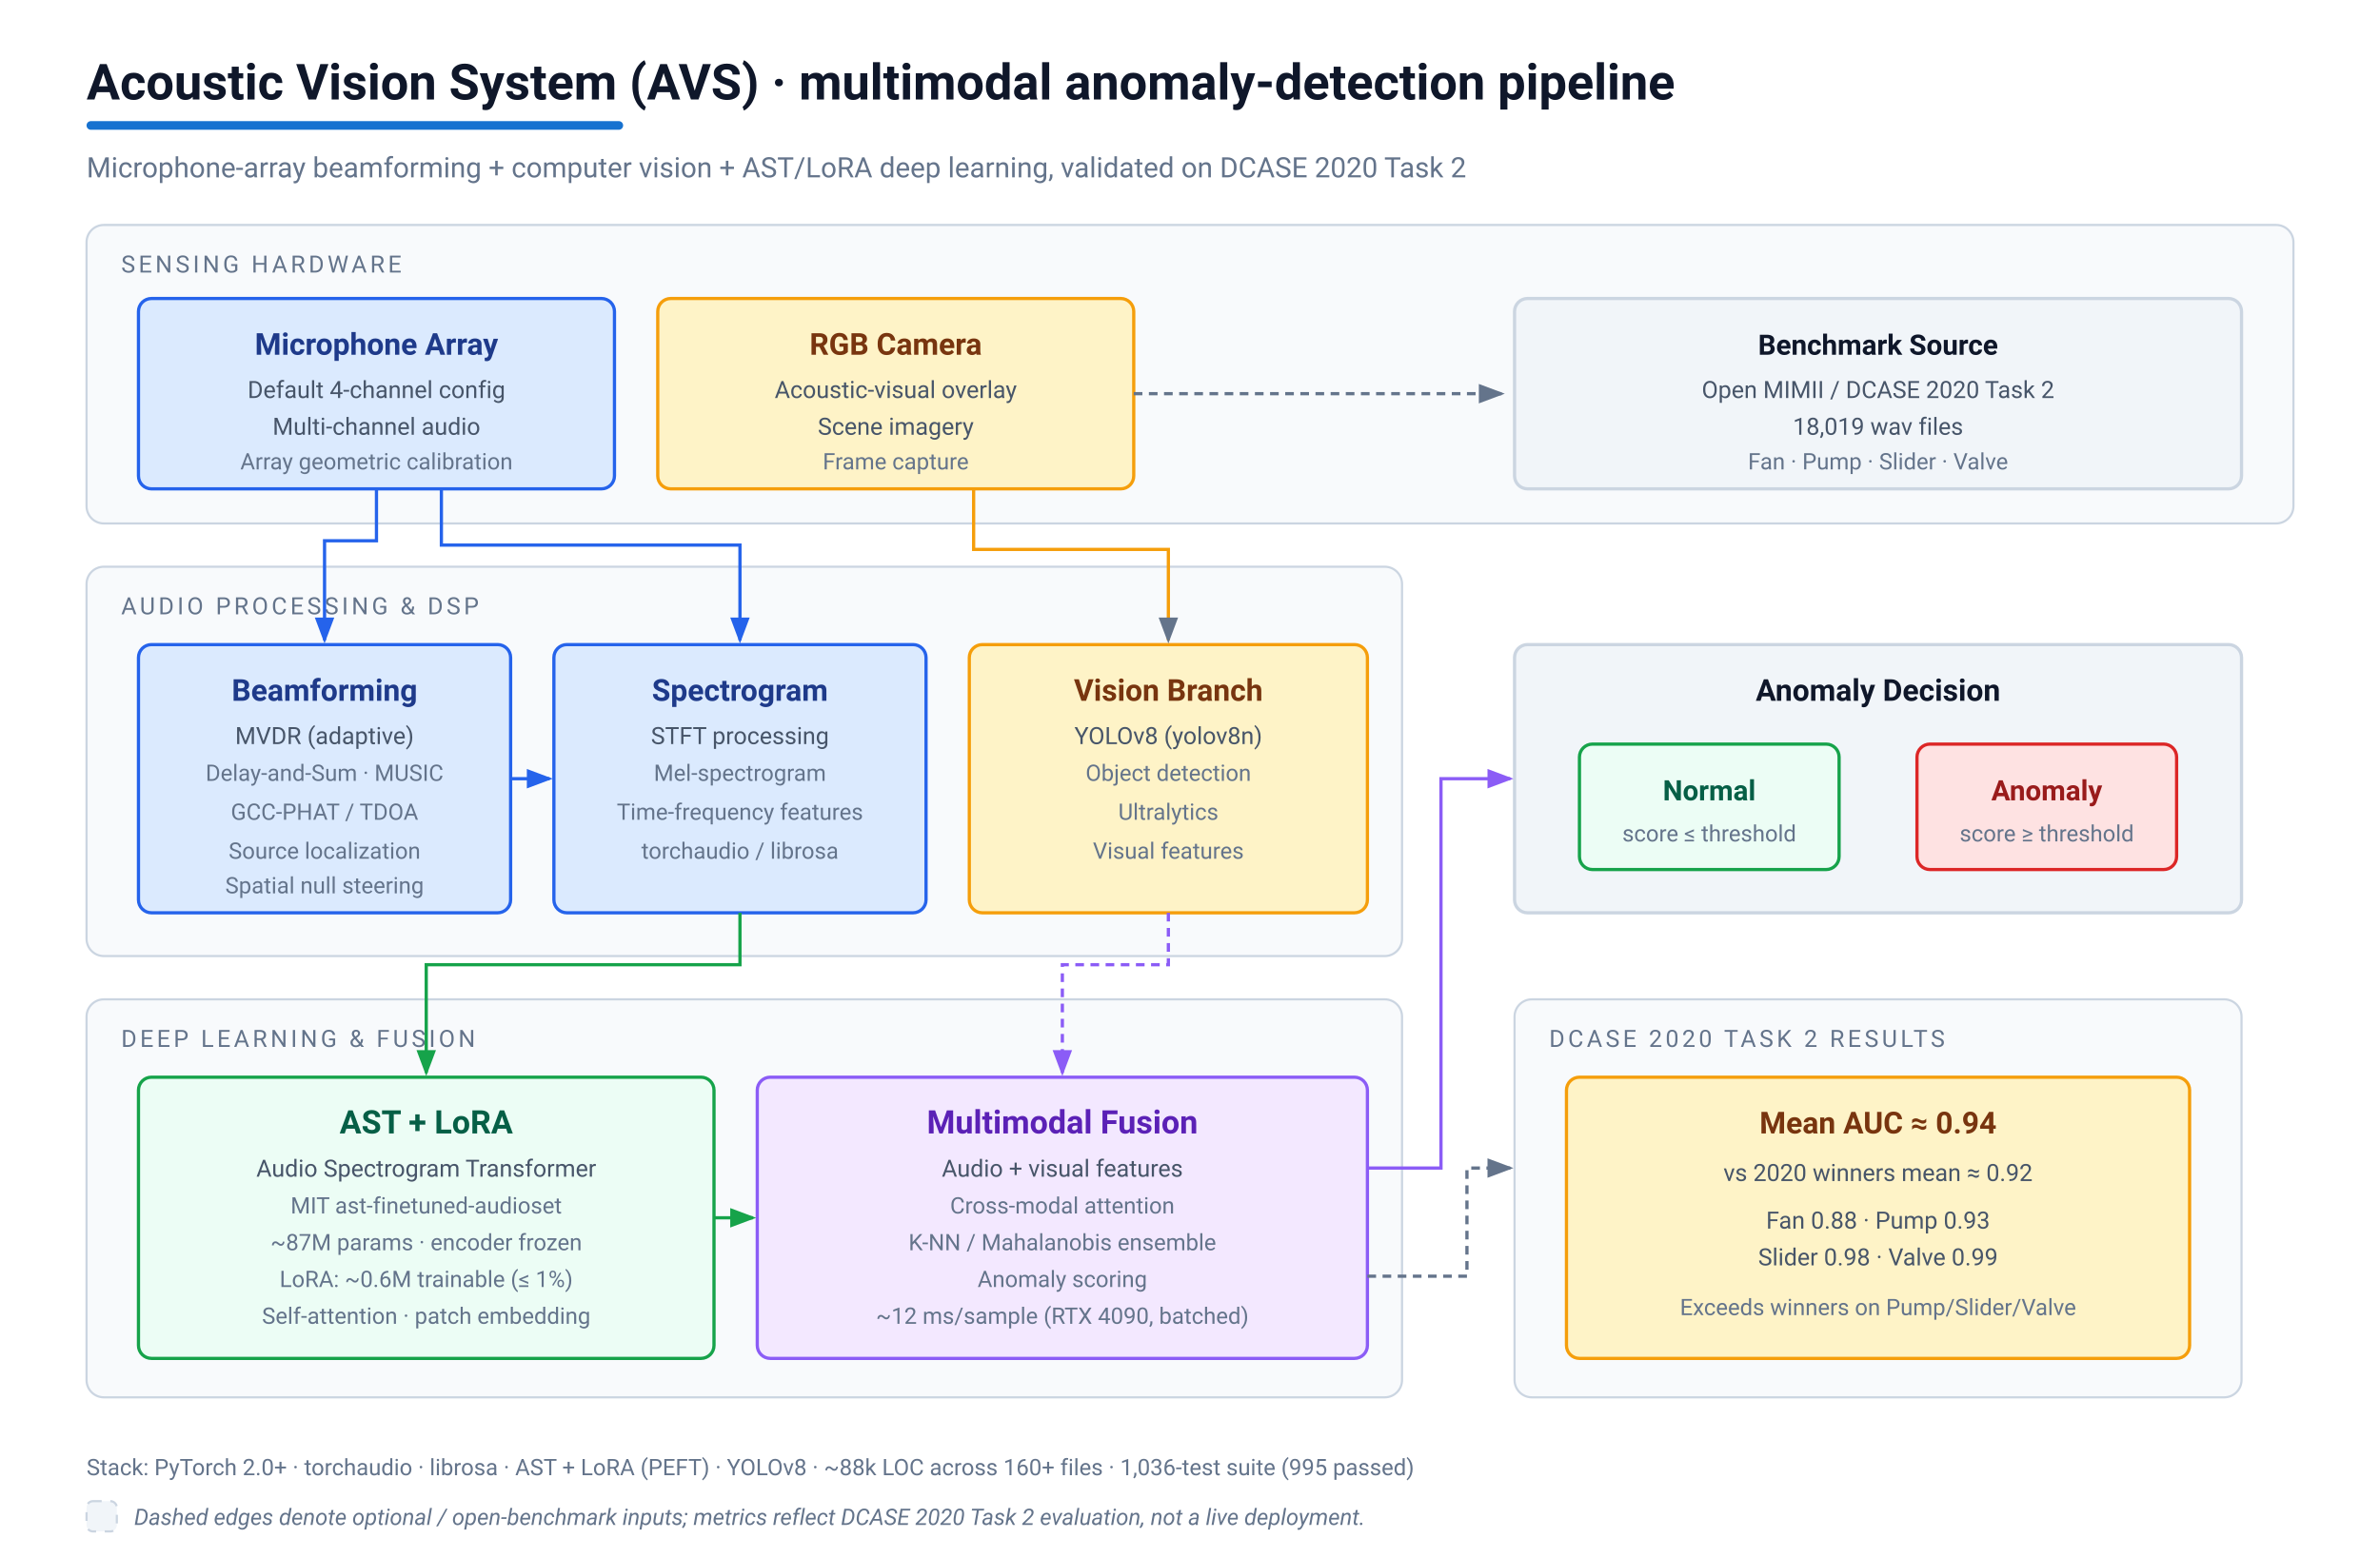
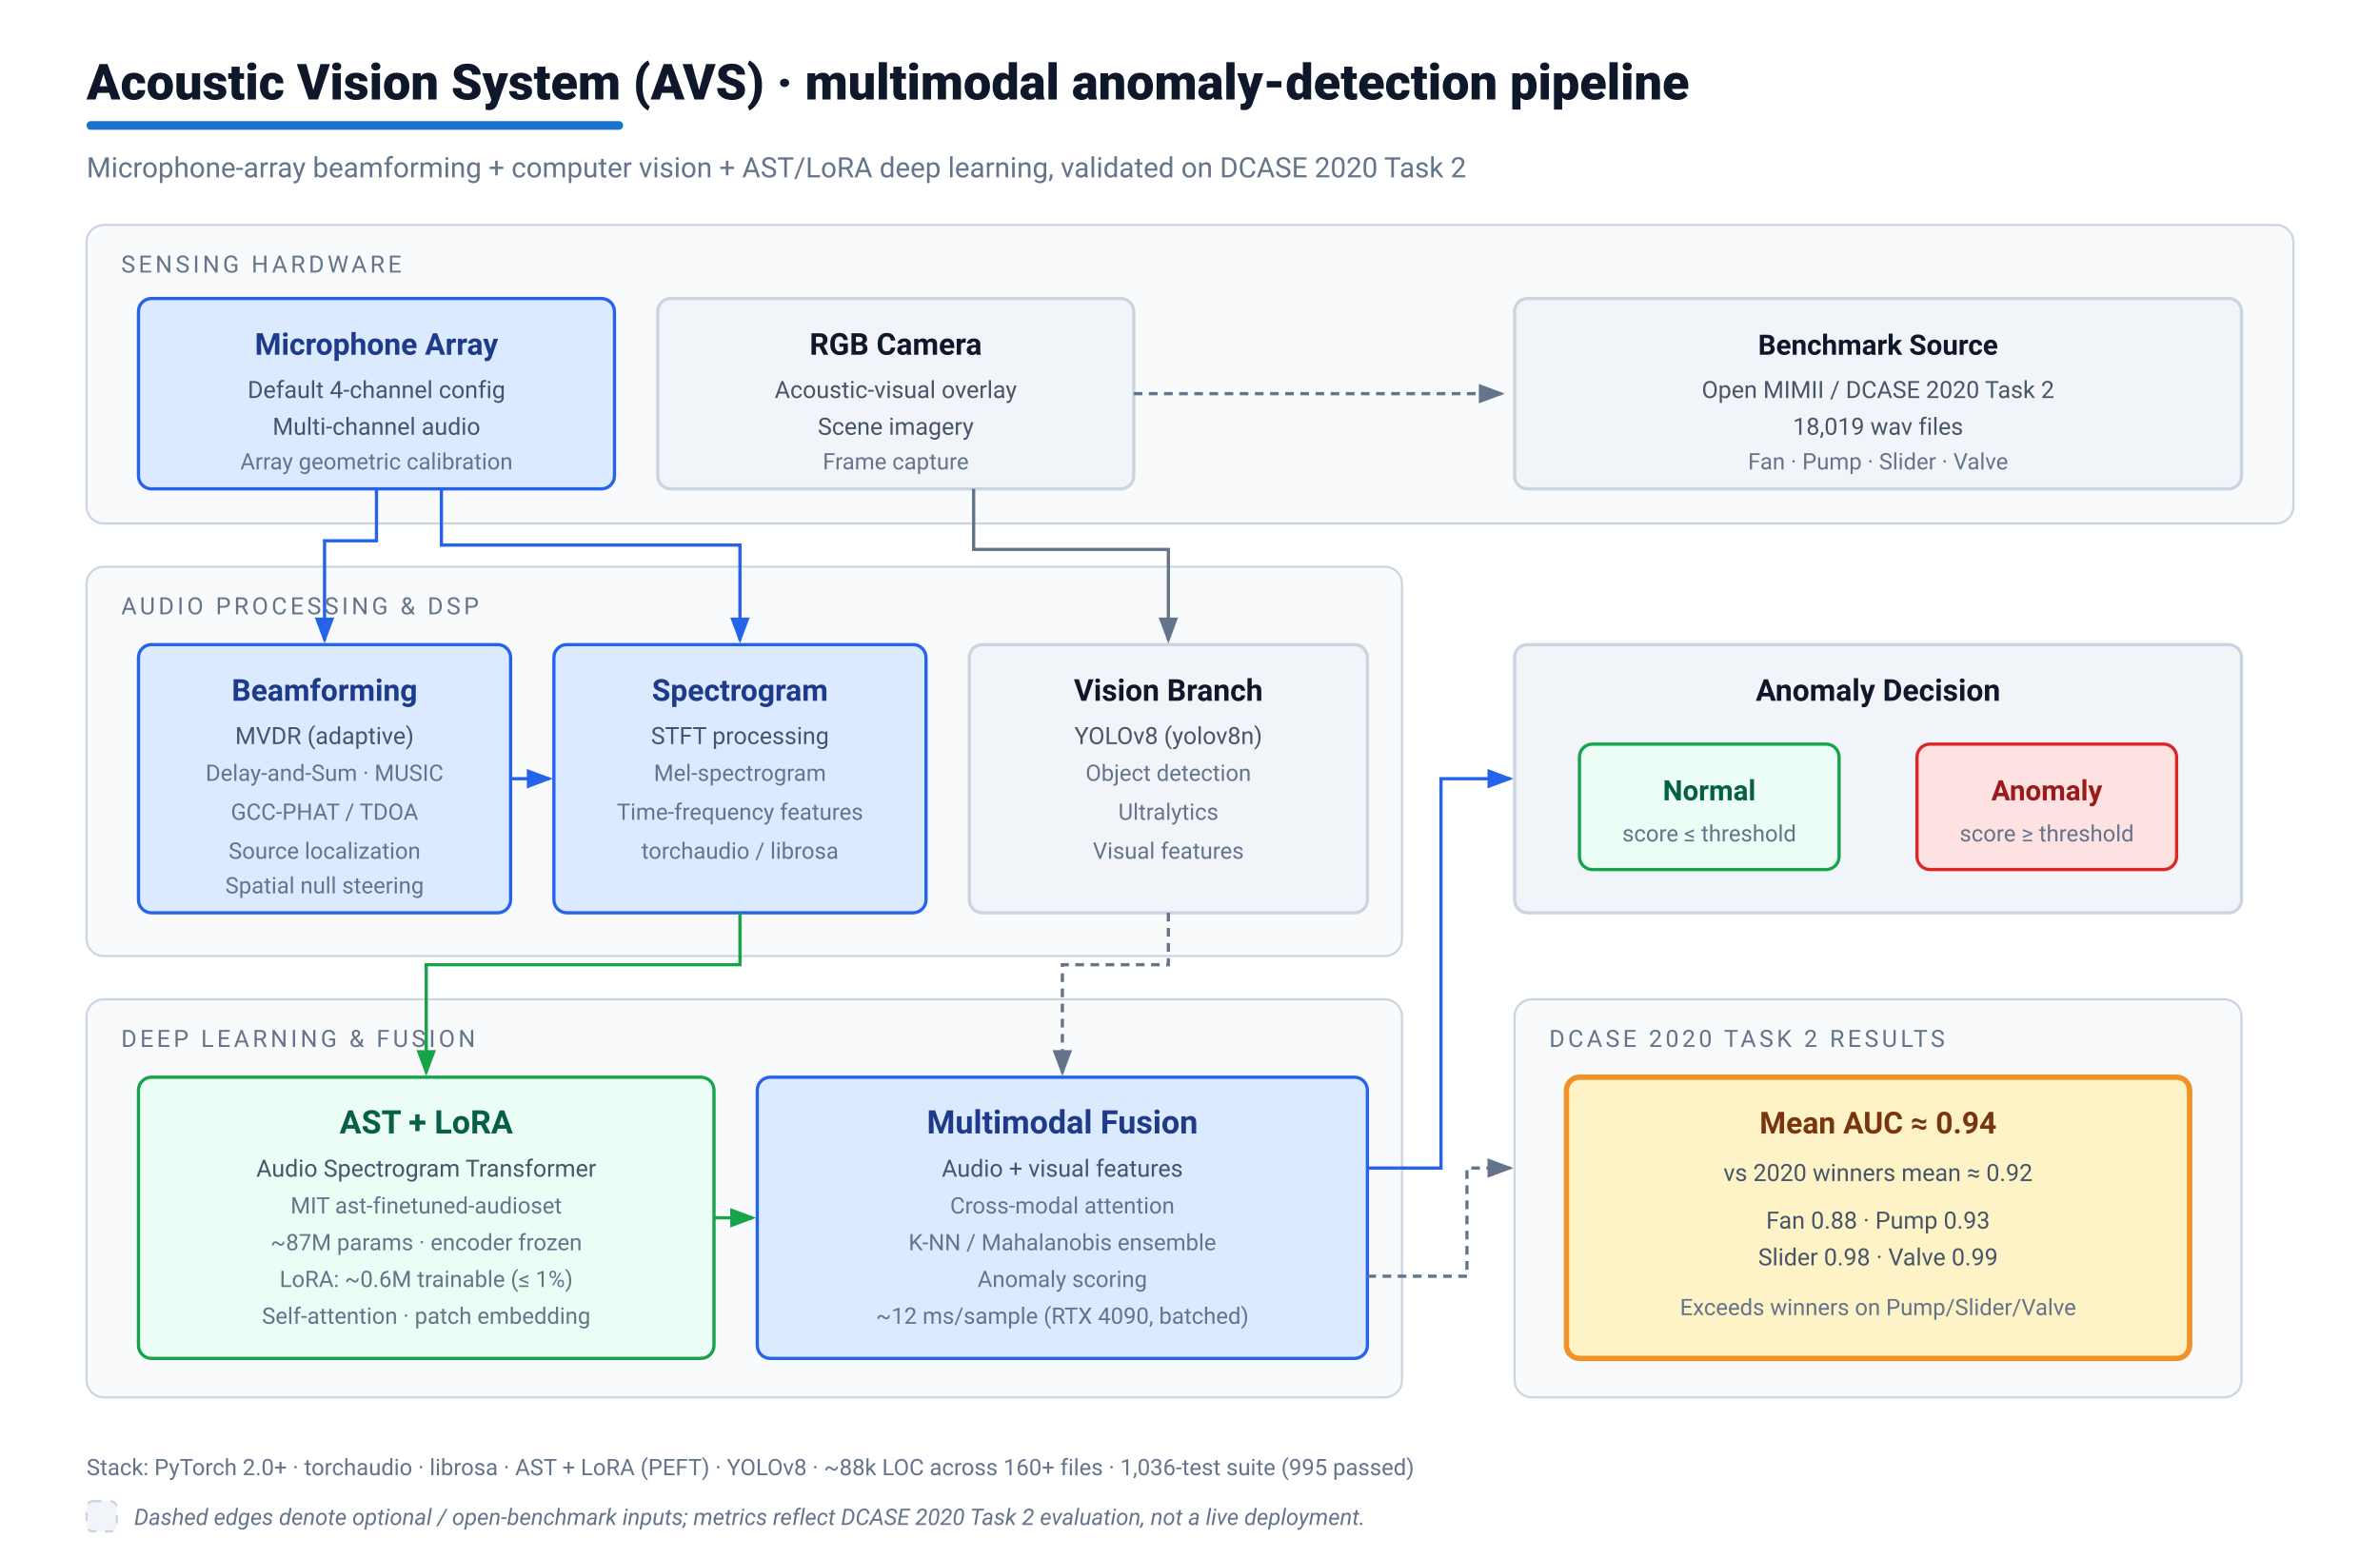
<svg xmlns="http://www.w3.org/2000/svg" viewBox="0 0 1100 720" font-family="ui-sans-serif, system-ui, -apple-system, 'Segoe UI', Roboto, sans-serif">
  <defs>
    <marker id="ah" markerWidth="9" markerHeight="9" refX="7" refY="3" orient="auto">
      <path d="M0,0 L0,6 L8,3 z" fill="#64748b" />
    </marker>
    <marker id="ah-blue" markerWidth="9" markerHeight="9" refX="7" refY="3" orient="auto">
      <path d="M0,0 L0,6 L8,3 z" fill="#2563eb" />
    </marker>
    <marker id="ah-green" markerWidth="9" markerHeight="9" refX="7" refY="3" orient="auto">
      <path d="M0,0 L0,6 L8,3 z" fill="#16a34a" />
    </marker>
-     <marker id="ah-purple" markerWidth="9" markerHeight="9" refX="7" refY="3" orient="auto">
-       <path d="M0,0 L0,6 L8,3 z" fill="#8b5cf6" />
+     <marker id="ah-blue2" markerWidth="9" markerHeight="9" refX="7" refY="3" orient="auto">
+       <path d="M0,0 L0,6 L8,3 z" fill="#2563eb" />
    </marker>
  </defs>
-   <text x="40" y="46" font-size="23" font-weight="700" fill="#0f172a">Acoustic Vision System (AVS) · multimodal anomaly-detection pipeline</text>
+   <text x="40" y="46" font-size="23" font-weight="800" fill="#0f172a">Acoustic Vision System (AVS) · multimodal anomaly-detection pipeline</text>
  <rect x="40" y="56" width="248" height="4" rx="2" fill="#1772d0" />
  <text x="40" y="82" font-size="13" fill="#64748b">Microphone-array beamforming + computer vision + AST/LoRA deep learning, validated on DCASE 2020 Task 2</text>
  <rect x="40" y="104" width="1020" height="138" rx="8" fill="#f8fafc" stroke="#cbd5e1" />
  <text x="56" y="126" font-size="11" letter-spacing="1.5" fill="#64748b">SENSING HARDWARE</text>
  <rect x="64" y="138" width="220" height="88" rx="6" fill="#dbeafe" stroke="#2563eb" stroke-width="1.5" />
  <text x="174" y="164" text-anchor="middle" font-size="14" font-weight="700" fill="#1e3a8a">Microphone Array</text>
  <text x="174" y="184" text-anchor="middle" font-size="11" fill="#475569">Default 4-channel config</text>
  <text x="174" y="201" text-anchor="middle" font-size="11" fill="#475569">Multi-channel audio</text>
  <text x="174" y="217" text-anchor="middle" font-size="10.5" fill="#64748b">Array geometric calibration</text>
-   <rect x="304" y="138" width="220" height="88" rx="6" fill="#fef3c7" stroke="#f59e0b" stroke-width="1.5" />
-   <text x="414" y="164" text-anchor="middle" font-size="14" font-weight="700" fill="#78350f">RGB Camera</text>
+   <rect x="304" y="138" width="220" height="88" rx="6" fill="#f1f5f9" stroke="#cbd5e1" stroke-width="1.5" />
+   <text x="414" y="164" text-anchor="middle" font-size="14" font-weight="700" fill="#0f172a">RGB Camera</text>
  <text x="414" y="184" text-anchor="middle" font-size="11" fill="#475569">Acoustic-visual overlay</text>
  <text x="414" y="201" text-anchor="middle" font-size="11" fill="#475569">Scene imagery</text>
  <text x="414" y="217" text-anchor="middle" font-size="10.5" fill="#64748b">Frame capture</text>
  <rect x="700" y="138" width="336" height="88" rx="6" fill="#f1f5f9" stroke="#cbd5e1" stroke-width="1.5" />
  <text x="868" y="164" text-anchor="middle" font-size="13" font-weight="700" fill="#0f172a">Benchmark Source</text>
  <text x="868" y="184" text-anchor="middle" font-size="11" fill="#475569">Open MIMII / DCASE 2020 Task 2</text>
  <text x="868" y="201" text-anchor="middle" font-size="11" fill="#475569">18,019 wav files</text>
  <text x="868" y="217" text-anchor="middle" font-size="10.5" fill="#64748b">Fan · Pump · Slider · Valve</text>
  <line x1="524" y1="182" x2="694" y2="182" stroke="#64748b" stroke-width="1.5" stroke-dasharray="4 3" marker-end="url(#ah)" />
  <rect x="40" y="262" width="608" height="180" rx="8" fill="#f8fafc" stroke="#cbd5e1" />
  <text x="56" y="284" font-size="11" letter-spacing="1.5" fill="#64748b">AUDIO PROCESSING &amp; DSP</text>
  <rect x="64" y="298" width="172" height="124" rx="6" fill="#dbeafe" stroke="#2563eb" stroke-width="1.5" />
  <text x="150" y="324" text-anchor="middle" font-size="14" font-weight="700" fill="#1e3a8a">Beamforming</text>
  <text x="150" y="344" text-anchor="middle" font-size="11" fill="#475569">MVDR (adaptive)</text>
  <text x="150" y="361" text-anchor="middle" font-size="10.5" fill="#64748b">Delay-and-Sum · MUSIC</text>
  <text x="150" y="379" text-anchor="middle" font-size="10.5" fill="#64748b">GCC-PHAT / TDOA</text>
  <text x="150" y="397" text-anchor="middle" font-size="10.5" fill="#64748b">Source localization</text>
  <text x="150" y="413" text-anchor="middle" font-size="10.5" fill="#64748b">Spatial null steering</text>
  <rect x="256" y="298" width="172" height="124" rx="6" fill="#dbeafe" stroke="#2563eb" stroke-width="1.5" />
  <text x="342" y="324" text-anchor="middle" font-size="14" font-weight="700" fill="#1e3a8a">Spectrogram</text>
  <text x="342" y="344" text-anchor="middle" font-size="11" fill="#475569">STFT processing</text>
  <text x="342" y="361" text-anchor="middle" font-size="10.5" fill="#64748b">Mel-spectrogram</text>
  <text x="342" y="379" text-anchor="middle" font-size="10.5" fill="#64748b">Time-frequency features</text>
  <text x="342" y="397" text-anchor="middle" font-size="10.5" fill="#64748b">torchaudio / librosa</text>
-   <rect x="448" y="298" width="184" height="124" rx="6" fill="#fef3c7" stroke="#f59e0b" stroke-width="1.5" />
-   <text x="540" y="324" text-anchor="middle" font-size="14" font-weight="700" fill="#78350f">Vision Branch</text>
+   <rect x="448" y="298" width="184" height="124" rx="6" fill="#f1f5f9" stroke="#cbd5e1" stroke-width="1.5" />
+   <text x="540" y="324" text-anchor="middle" font-size="14" font-weight="700" fill="#0f172a">Vision Branch</text>
  <text x="540" y="344" text-anchor="middle" font-size="11" fill="#475569">YOLOv8 (yolov8n)</text>
  <text x="540" y="361" text-anchor="middle" font-size="10.5" fill="#64748b">Object detection</text>
  <text x="540" y="379" text-anchor="middle" font-size="10.5" fill="#64748b">Ultralytics</text>
  <text x="540" y="397" text-anchor="middle" font-size="10.5" fill="#64748b">Visual features</text>
  <rect x="40" y="462" width="608" height="184" rx="8" fill="#f8fafc" stroke="#cbd5e1" />
  <text x="56" y="484" font-size="11" letter-spacing="1.5" fill="#64748b">DEEP LEARNING &amp; FUSION</text>
  <rect x="64" y="498" width="266" height="130" rx="6" fill="#ecfdf5" stroke="#16a34a" stroke-width="1.5" />
  <text x="197" y="524" text-anchor="middle" font-size="15" font-weight="700" fill="#065f46">AST + LoRA</text>
  <text x="197" y="544" text-anchor="middle" font-size="11" fill="#475569">Audio Spectrogram Transformer</text>
  <text x="197" y="561" text-anchor="middle" font-size="10.5" fill="#64748b">MIT ast-finetuned-audioset</text>
  <text x="197" y="578" text-anchor="middle" font-size="10.5" fill="#64748b">~87M params · encoder frozen</text>
  <text x="197" y="595" text-anchor="middle" font-size="10.5" fill="#64748b">LoRA: ~0.6M trainable (≤ 1%)</text>
  <text x="197" y="612" text-anchor="middle" font-size="10.5" fill="#64748b">Self-attention · patch embedding</text>
-   <rect x="350" y="498" width="282" height="130" rx="6" fill="#f3e8ff" stroke="#8b5cf6" stroke-width="1.5" />
-   <text x="491" y="524" text-anchor="middle" font-size="15" font-weight="700" fill="#5b21b6">Multimodal Fusion</text>
+   <rect x="350" y="498" width="282" height="130" rx="6" fill="#dbeafe" stroke="#2563eb" stroke-width="1.5" />
+   <text x="491" y="524" text-anchor="middle" font-size="15" font-weight="700" fill="#1e3a8a">Multimodal Fusion</text>
  <text x="491" y="544" text-anchor="middle" font-size="11" fill="#475569">Audio + visual features</text>
  <text x="491" y="561" text-anchor="middle" font-size="10.5" fill="#64748b">Cross-modal attention</text>
  <text x="491" y="578" text-anchor="middle" font-size="10.5" fill="#64748b">K-NN / Mahalanobis ensemble</text>
  <text x="491" y="595" text-anchor="middle" font-size="10.5" fill="#64748b">Anomaly scoring</text>
  <text x="491" y="612" text-anchor="middle" font-size="10.5" fill="#64748b">~12 ms/sample (RTX 4090, batched)</text>
  <rect x="700" y="298" width="336" height="124" rx="6" fill="#f1f5f9" stroke="#cbd5e1" stroke-width="1.5" />
  <text x="868" y="324" text-anchor="middle" font-size="14" font-weight="700" fill="#0f172a">Anomaly Decision</text>
  <rect x="730" y="344" width="120" height="58" rx="6" fill="#ecfdf5" stroke="#16a34a" stroke-width="1.5" />
  <text x="790" y="370" text-anchor="middle" font-size="13" font-weight="700" fill="#065f46">Normal</text>
  <text x="790" y="389" text-anchor="middle" font-size="10.5" fill="#64748b">score ≤ threshold</text>
  <rect x="886" y="344" width="120" height="58" rx="6" fill="#fee2e2" stroke="#dc2626" stroke-width="1.5" />
  <text x="946" y="370" text-anchor="middle" font-size="13" font-weight="700" fill="#991b1b">Anomaly</text>
  <text x="946" y="389" text-anchor="middle" font-size="10.5" fill="#64748b">score ≥ threshold</text>
  <rect x="700" y="462" width="336" height="184" rx="8" fill="#f8fafc" stroke="#cbd5e1" />
  <text x="716" y="484" font-size="11" letter-spacing="1.5" fill="#64748b">DCASE 2020 TASK 2 RESULTS</text>
-   <rect x="724" y="498" width="288" height="130" rx="6" fill="#fef3c7" stroke="#f59e0b" stroke-width="1.5" />
+   <rect x="724" y="498" width="288" height="130" rx="6" fill="#fef3c7" stroke="#f09228" stroke-width="2.5" />
  <text x="868" y="524" text-anchor="middle" font-size="14" font-weight="700" fill="#78350f">Mean AUC ≈ 0.94</text>
  <text x="868" y="546" text-anchor="middle" font-size="11" fill="#475569">vs 2020 winners mean ≈ 0.92</text>
  <text x="868" y="568" text-anchor="middle" font-size="11" fill="#475569">Fan 0.88 · Pump 0.93</text>
  <text x="868" y="585" text-anchor="middle" font-size="11" fill="#475569">Slider 0.98 · Valve 0.99</text>
  <text x="868" y="608" text-anchor="middle" font-size="10.5" fill="#64748b">Exceeds winners on Pump/Slider/Valve</text>
  <path d="M174 226 L174 250 L150 250 L150 296" fill="none" stroke="#2563eb" stroke-width="1.5" marker-end="url(#ah-blue)" />
  <path d="M204 226 L204 252 L342 252 L342 296" fill="none" stroke="#2563eb" stroke-width="1.5" marker-end="url(#ah-blue)" />
-   <path d="M450 226 L450 254 L540 254 L540 296" fill="none" stroke="#f59e0b" stroke-width="1.5" marker-end="url(#ah)" />
+   <path d="M450 226 L450 254 L540 254 L540 296" fill="none" stroke="#64748b" stroke-width="1.5" marker-end="url(#ah)" />
  <line x1="236" y1="360" x2="254" y2="360" stroke="#2563eb" stroke-width="1.5" marker-end="url(#ah-blue)" />
  <path d="M342 422 L342 446 L197 446 L197 496" fill="none" stroke="#16a34a" stroke-width="1.5" marker-end="url(#ah-green)" />
-   <path d="M540 422 L540 446 L491 446 L491 496" fill="none" stroke="#8b5cf6" stroke-width="1.5" stroke-dasharray="4 3" marker-end="url(#ah-purple)" />
+   <path d="M540 422 L540 446 L491 446 L491 496" fill="none" stroke="#64748b" stroke-width="1.5" stroke-dasharray="4 3" marker-end="url(#ah)" />
  <line x1="330" y1="563" x2="348" y2="563" stroke="#16a34a" stroke-width="1.5" marker-end="url(#ah-green)" />
-   <path d="M632 540 L666 540 L666 360 L698 360" fill="none" stroke="#8b5cf6" stroke-width="1.5" marker-end="url(#ah-purple)" />
+   <path d="M632 540 L666 540 L666 360 L698 360" fill="none" stroke="#2563eb" stroke-width="1.5" marker-end="url(#ah-blue2)" />
  <path d="M632 590 L678 590 L678 540 L698 540" fill="none" stroke="#64748b" stroke-width="1.5" stroke-dasharray="4 3" marker-end="url(#ah)" />
  <text x="40" y="682" font-size="10.5" fill="#64748b">Stack: PyTorch 2.0+ · torchaudio · librosa · AST + LoRA (PEFT) · YOLOv8 · ~88k LOC across 160+ files · 1,036-test suite (995 passed)</text>
  <rect x="40" y="694" width="14" height="14" rx="3" fill="#f1f5f9" stroke="#cbd5e1" stroke-dasharray="4 4" />
  <text x="62" y="705" font-size="10.5" fill="#64748b" font-style="italic">Dashed edges denote optional / open-benchmark inputs; metrics reflect DCASE 2020 Task 2 evaluation, not a live deployment.</text>
</svg>
